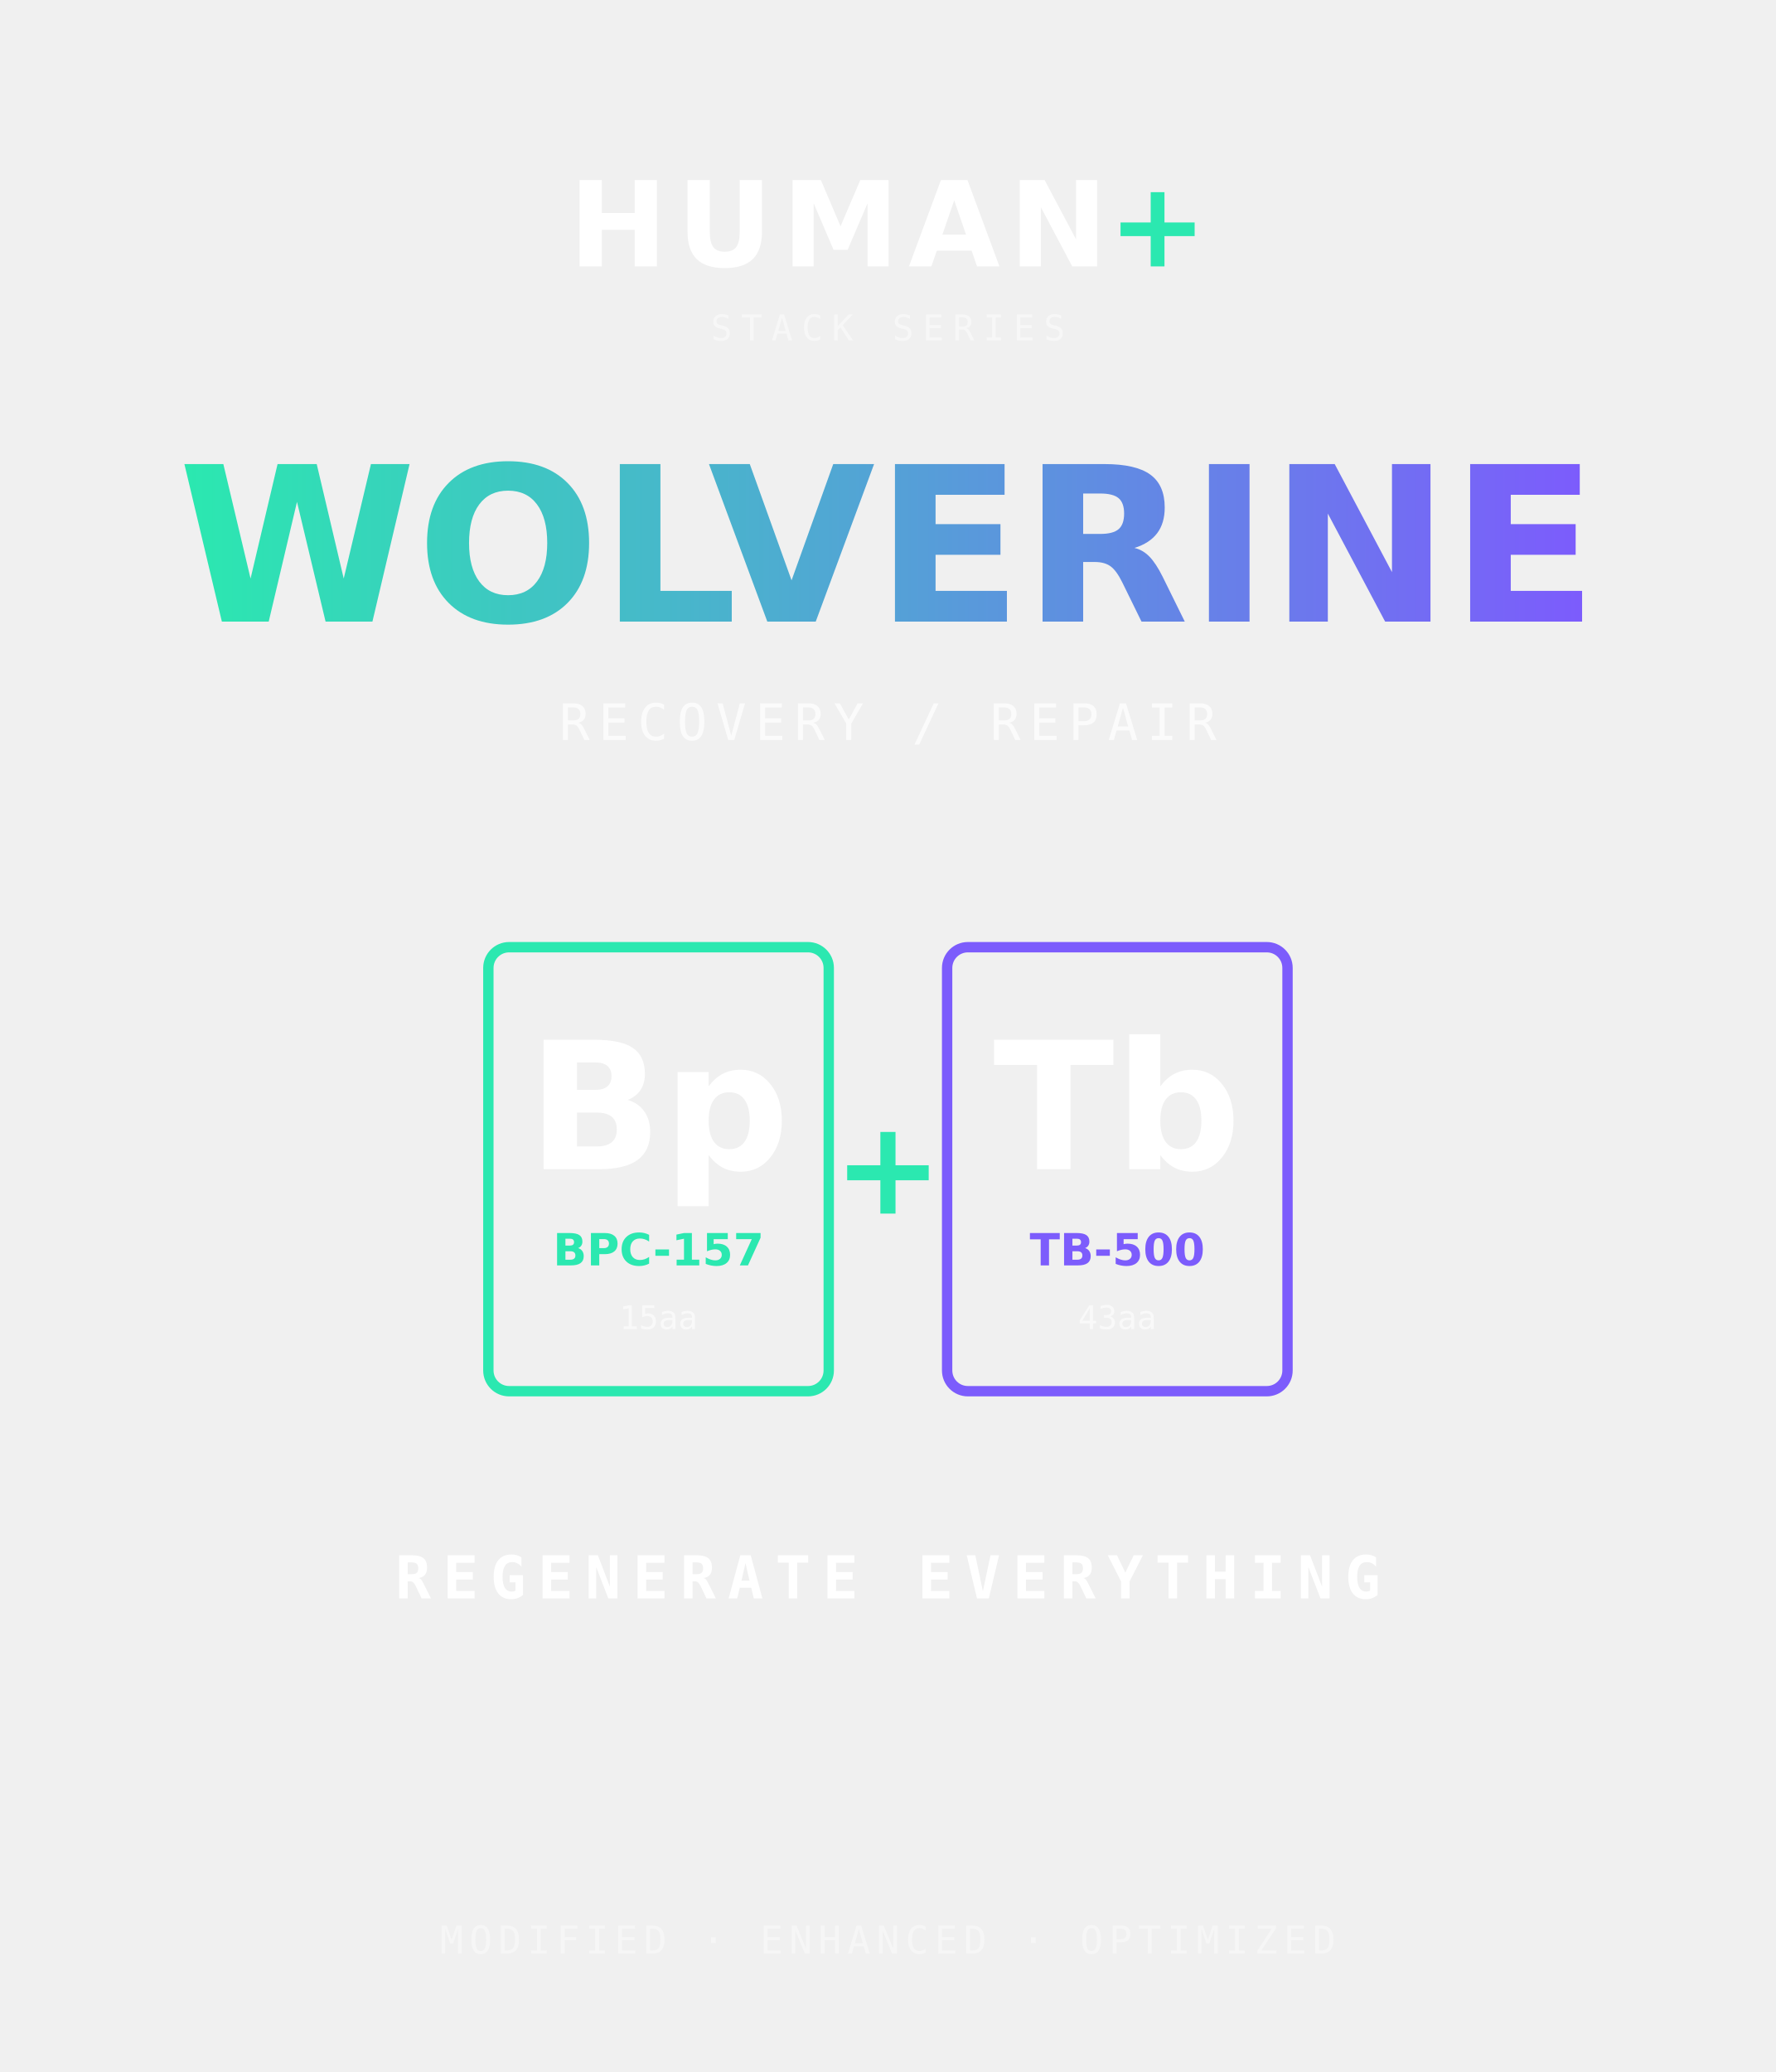
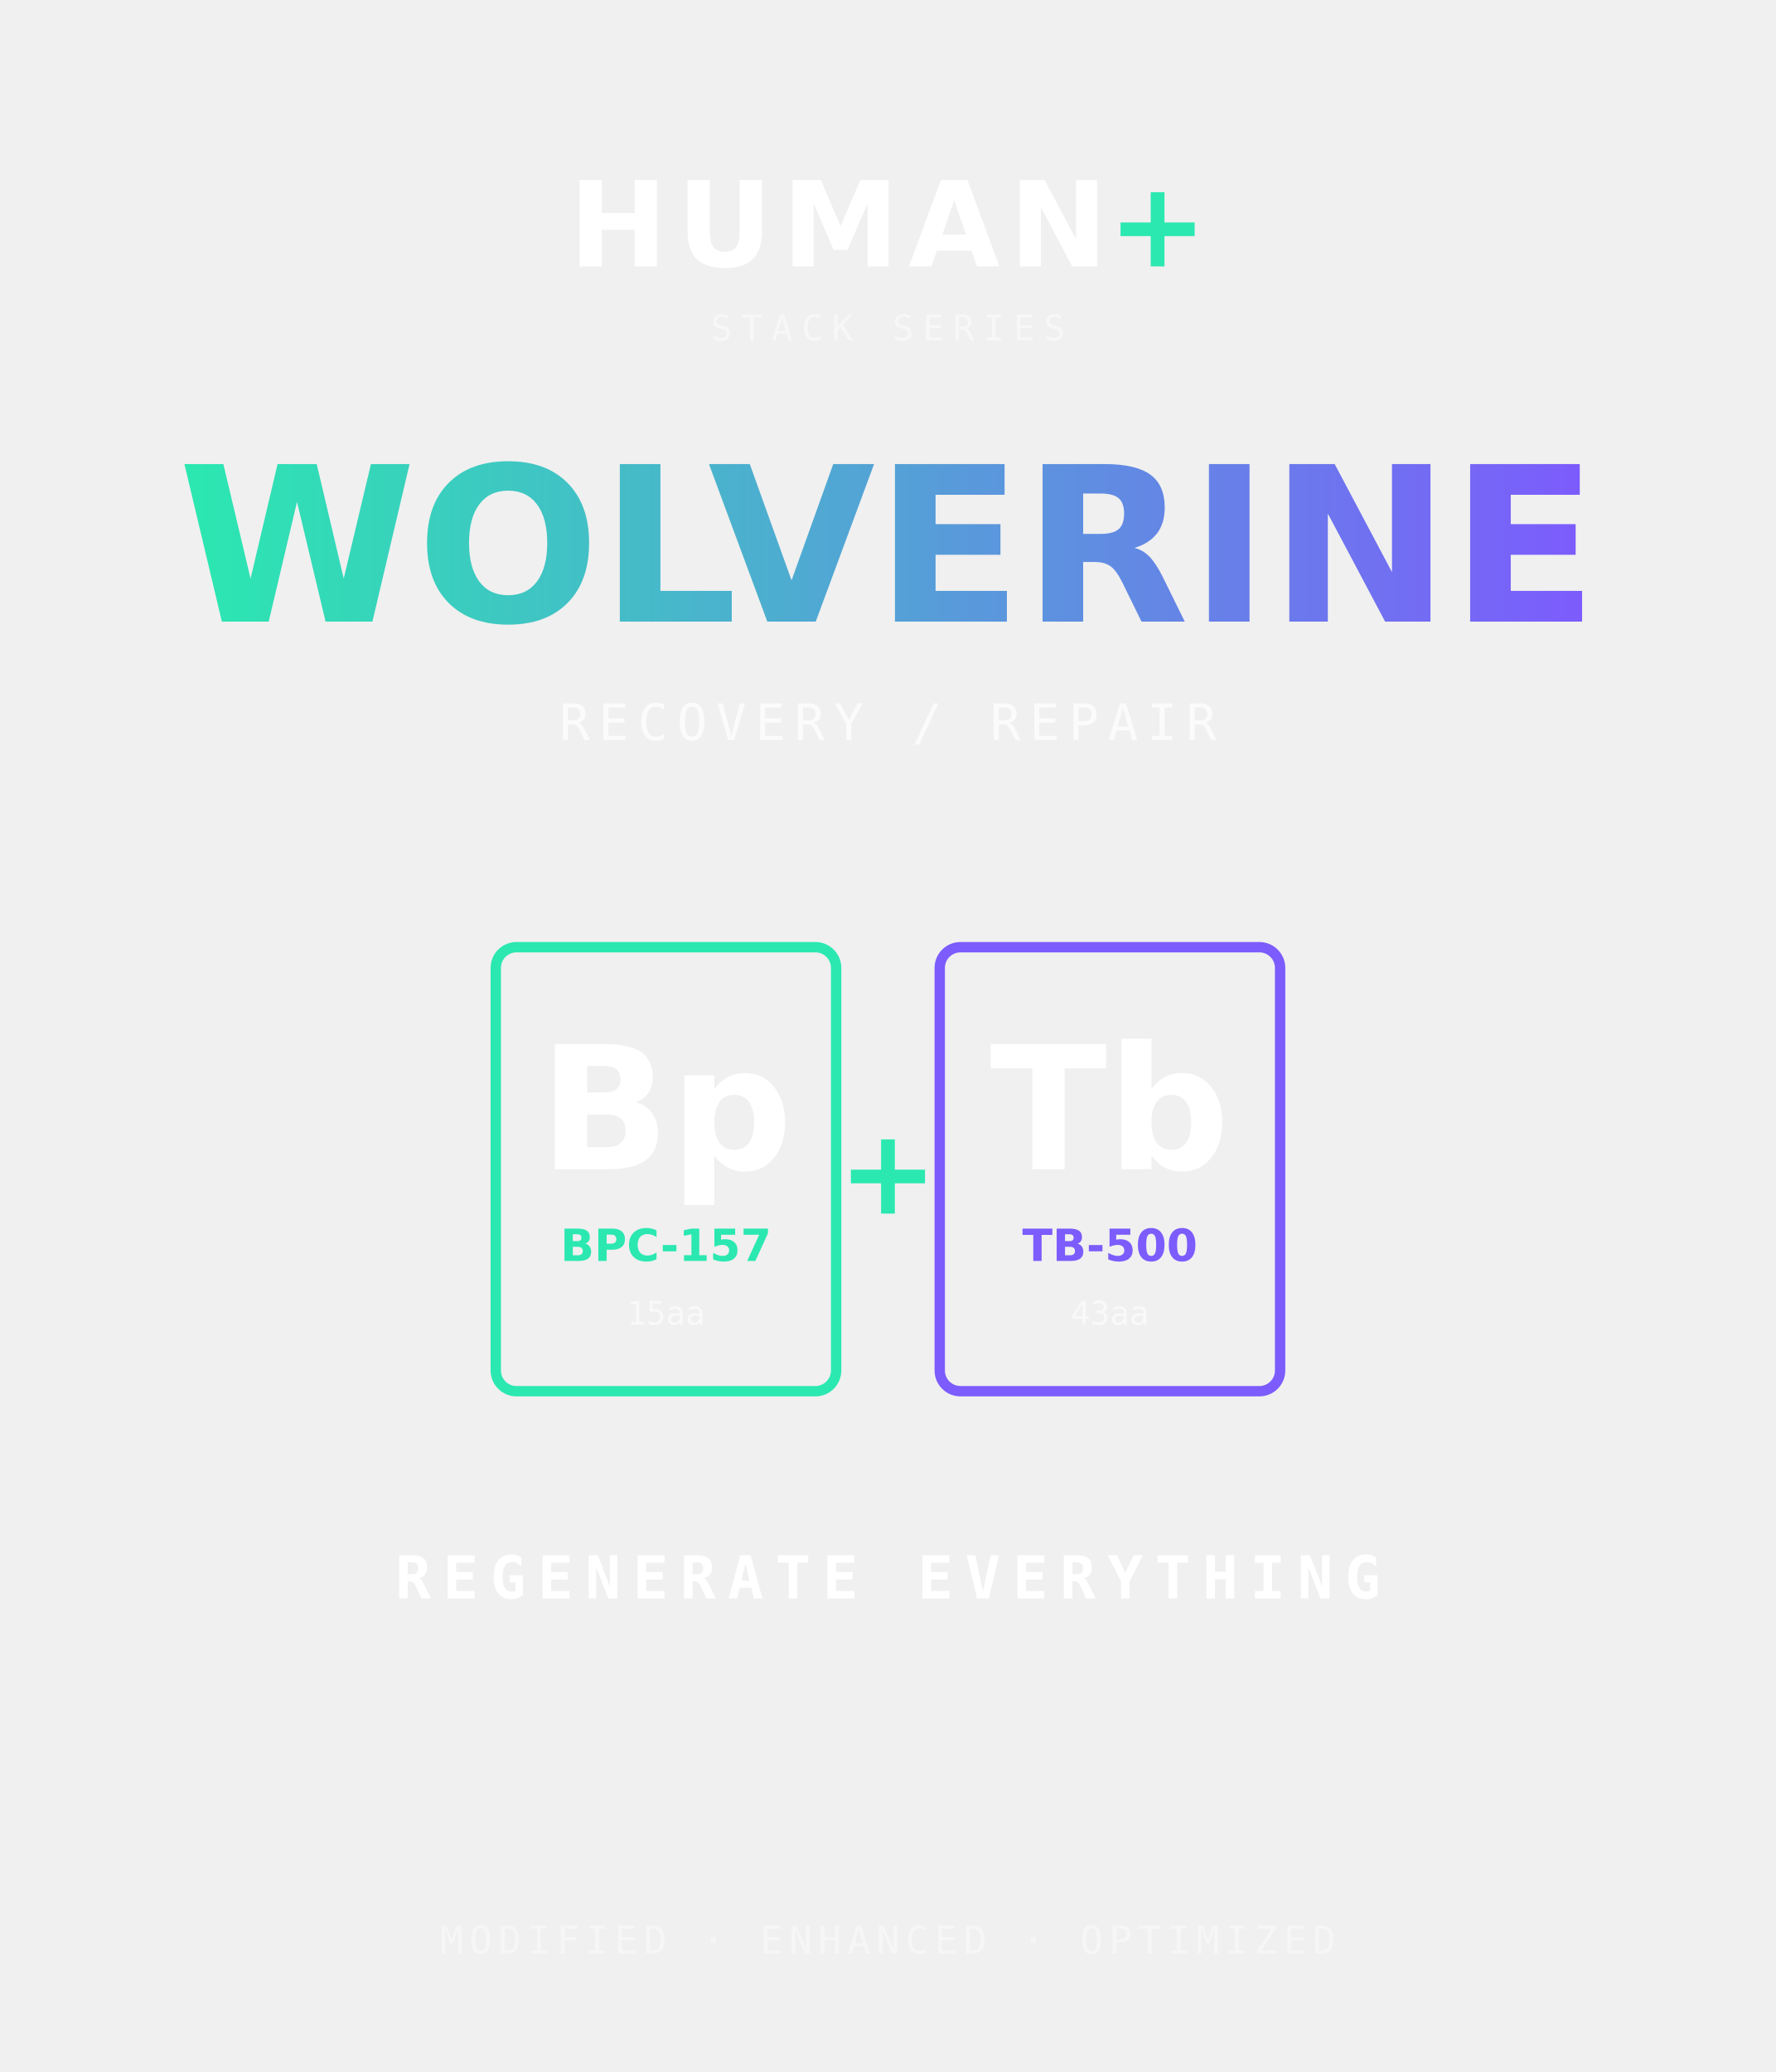
<svg xmlns="http://www.w3.org/2000/svg" viewBox="0 0 1200 1400" width="1200" height="1400">
  <defs>
    <linearGradient id="g" x1="0" y1="0" x2="1" y2="0">
      <stop offset="0%" stop-color="#2BE8B0" />
      <stop offset="100%" stop-color="#7C5CFC" />
    </linearGradient>
  </defs>
  <text x="600" y="180" font-family="DejaVu Sans, Liberation Sans, Arial, sans-serif" font-size="80" font-weight="800" text-anchor="middle" letter-spacing="6" fill="#FFFFFF">HUMAN<tspan fill="#2BE8B0">+</tspan>
  </text>
  <text x="600" y="230" font-family="DejaVu Sans Mono, Liberation Mono, monospace" font-size="24" text-anchor="middle" letter-spacing="6" fill="#FFFFFF" fill-opacity="0.45">STACK SERIES</text>
  <text x="600" y="420" font-family="DejaVu Sans, Liberation Sans, Arial, sans-serif" font-size="146" font-weight="800" text-anchor="middle" fill="url(#g)">WOLVERINE</text>
  <text x="600" y="500" font-family="DejaVu Sans Mono, Liberation Mono, monospace" font-size="34" letter-spacing="6" text-anchor="middle" fill="#FFFFFF" fill-opacity="0.75">RECOVERY / REPAIR</text>
-   <rect x="330.0" y="640" width="230" height="300" rx="14" fill="none" stroke="#2BE8B0" stroke-width="7" />
-   <text x="445.0" y="790" font-family="DejaVu Sans, Liberation Sans, Arial, sans-serif" font-size="120" font-weight="800" text-anchor="middle" fill="#FFFFFF">Bp</text>
-   <text x="445.0" y="855" font-family="DejaVu Sans, Liberation Sans, Arial, sans-serif" font-size="30" font-weight="700" text-anchor="middle" fill="#2BE8B0">BPC-157</text>
-   <text x="445.0" y="898" font-family="DejaVu Sans Mono, Liberation Mono, monospace" font-size="22" text-anchor="middle" fill="#FFFFFF" fill-opacity="0.6">15aa</text>
-   <text x="600.0" y="820.0" font-family="DejaVu Sans, Liberation Sans, Arial, sans-serif" font-size="88" font-weight="800" text-anchor="middle" fill="#2BE8B0">+</text>
-   <rect x="640.0" y="640" width="230" height="300" rx="14" fill="none" stroke="#7C5CFC" stroke-width="7" />
-   <text x="755.0" y="790" font-family="DejaVu Sans, Liberation Sans, Arial, sans-serif" font-size="120" font-weight="800" text-anchor="middle" fill="#FFFFFF">Tb</text>
-   <text x="755.0" y="855" font-family="DejaVu Sans, Liberation Sans, Arial, sans-serif" font-size="30" font-weight="700" text-anchor="middle" fill="#7C5CFC">TB-500</text>
-   <text x="755.0" y="898" font-family="DejaVu Sans Mono, Liberation Mono, monospace" font-size="22" text-anchor="middle" fill="#FFFFFF" fill-opacity="0.6">43aa</text>
+   <rect x="335.0" y="640" width="230" height="300" rx="14" fill="none" stroke="#2BE8B0" stroke-width="7" />
+   <text x="450.0" y="790" font-family="DejaVu Sans, Liberation Sans, Arial, sans-serif" font-size="116" font-weight="800" text-anchor="middle" fill="#FFFFFF">Bp</text>
+   <text x="450.0" y="852" font-family="DejaVu Sans, Liberation Sans, Arial, sans-serif" font-size="30" font-weight="700" text-anchor="middle" fill="#2BE8B0">BPC-157</text>
+   <text x="450.0" y="895" font-family="DejaVu Sans Mono, Liberation Mono, monospace" font-size="22" text-anchor="middle" fill="#FFFFFF" fill-opacity="0.6">15aa</text>
+   <text x="600.0" y="820.0" font-family="DejaVu Sans, Liberation Sans, Arial, sans-serif" font-size="80" font-weight="800" text-anchor="middle" fill="#2BE8B0">+</text>
+   <rect x="635.0" y="640" width="230" height="300" rx="14" fill="none" stroke="#7C5CFC" stroke-width="7" />
+   <text x="750.0" y="790" font-family="DejaVu Sans, Liberation Sans, Arial, sans-serif" font-size="116" font-weight="800" text-anchor="middle" fill="#FFFFFF">Tb</text>
+   <text x="750.0" y="852" font-family="DejaVu Sans, Liberation Sans, Arial, sans-serif" font-size="30" font-weight="700" text-anchor="middle" fill="#7C5CFC">TB-500</text>
+   <text x="750.0" y="895" font-family="DejaVu Sans Mono, Liberation Mono, monospace" font-size="22" text-anchor="middle" fill="#FFFFFF" fill-opacity="0.6">43aa</text>
  <text x="600" y="1080" font-family="DejaVu Sans Mono, Liberation Mono, monospace" font-size="40" font-weight="700" letter-spacing="8" text-anchor="middle" fill="#FFFFFF">REGENERATE EVERYTHING</text>
  <text x="600" y="1320" font-family="DejaVu Sans Mono, Liberation Mono, monospace" font-size="26" letter-spacing="4" text-anchor="middle" fill="#FFFFFF" fill-opacity="0.4">MODIFIED · ENHANCED · OPTIMIZED</text>
</svg>
